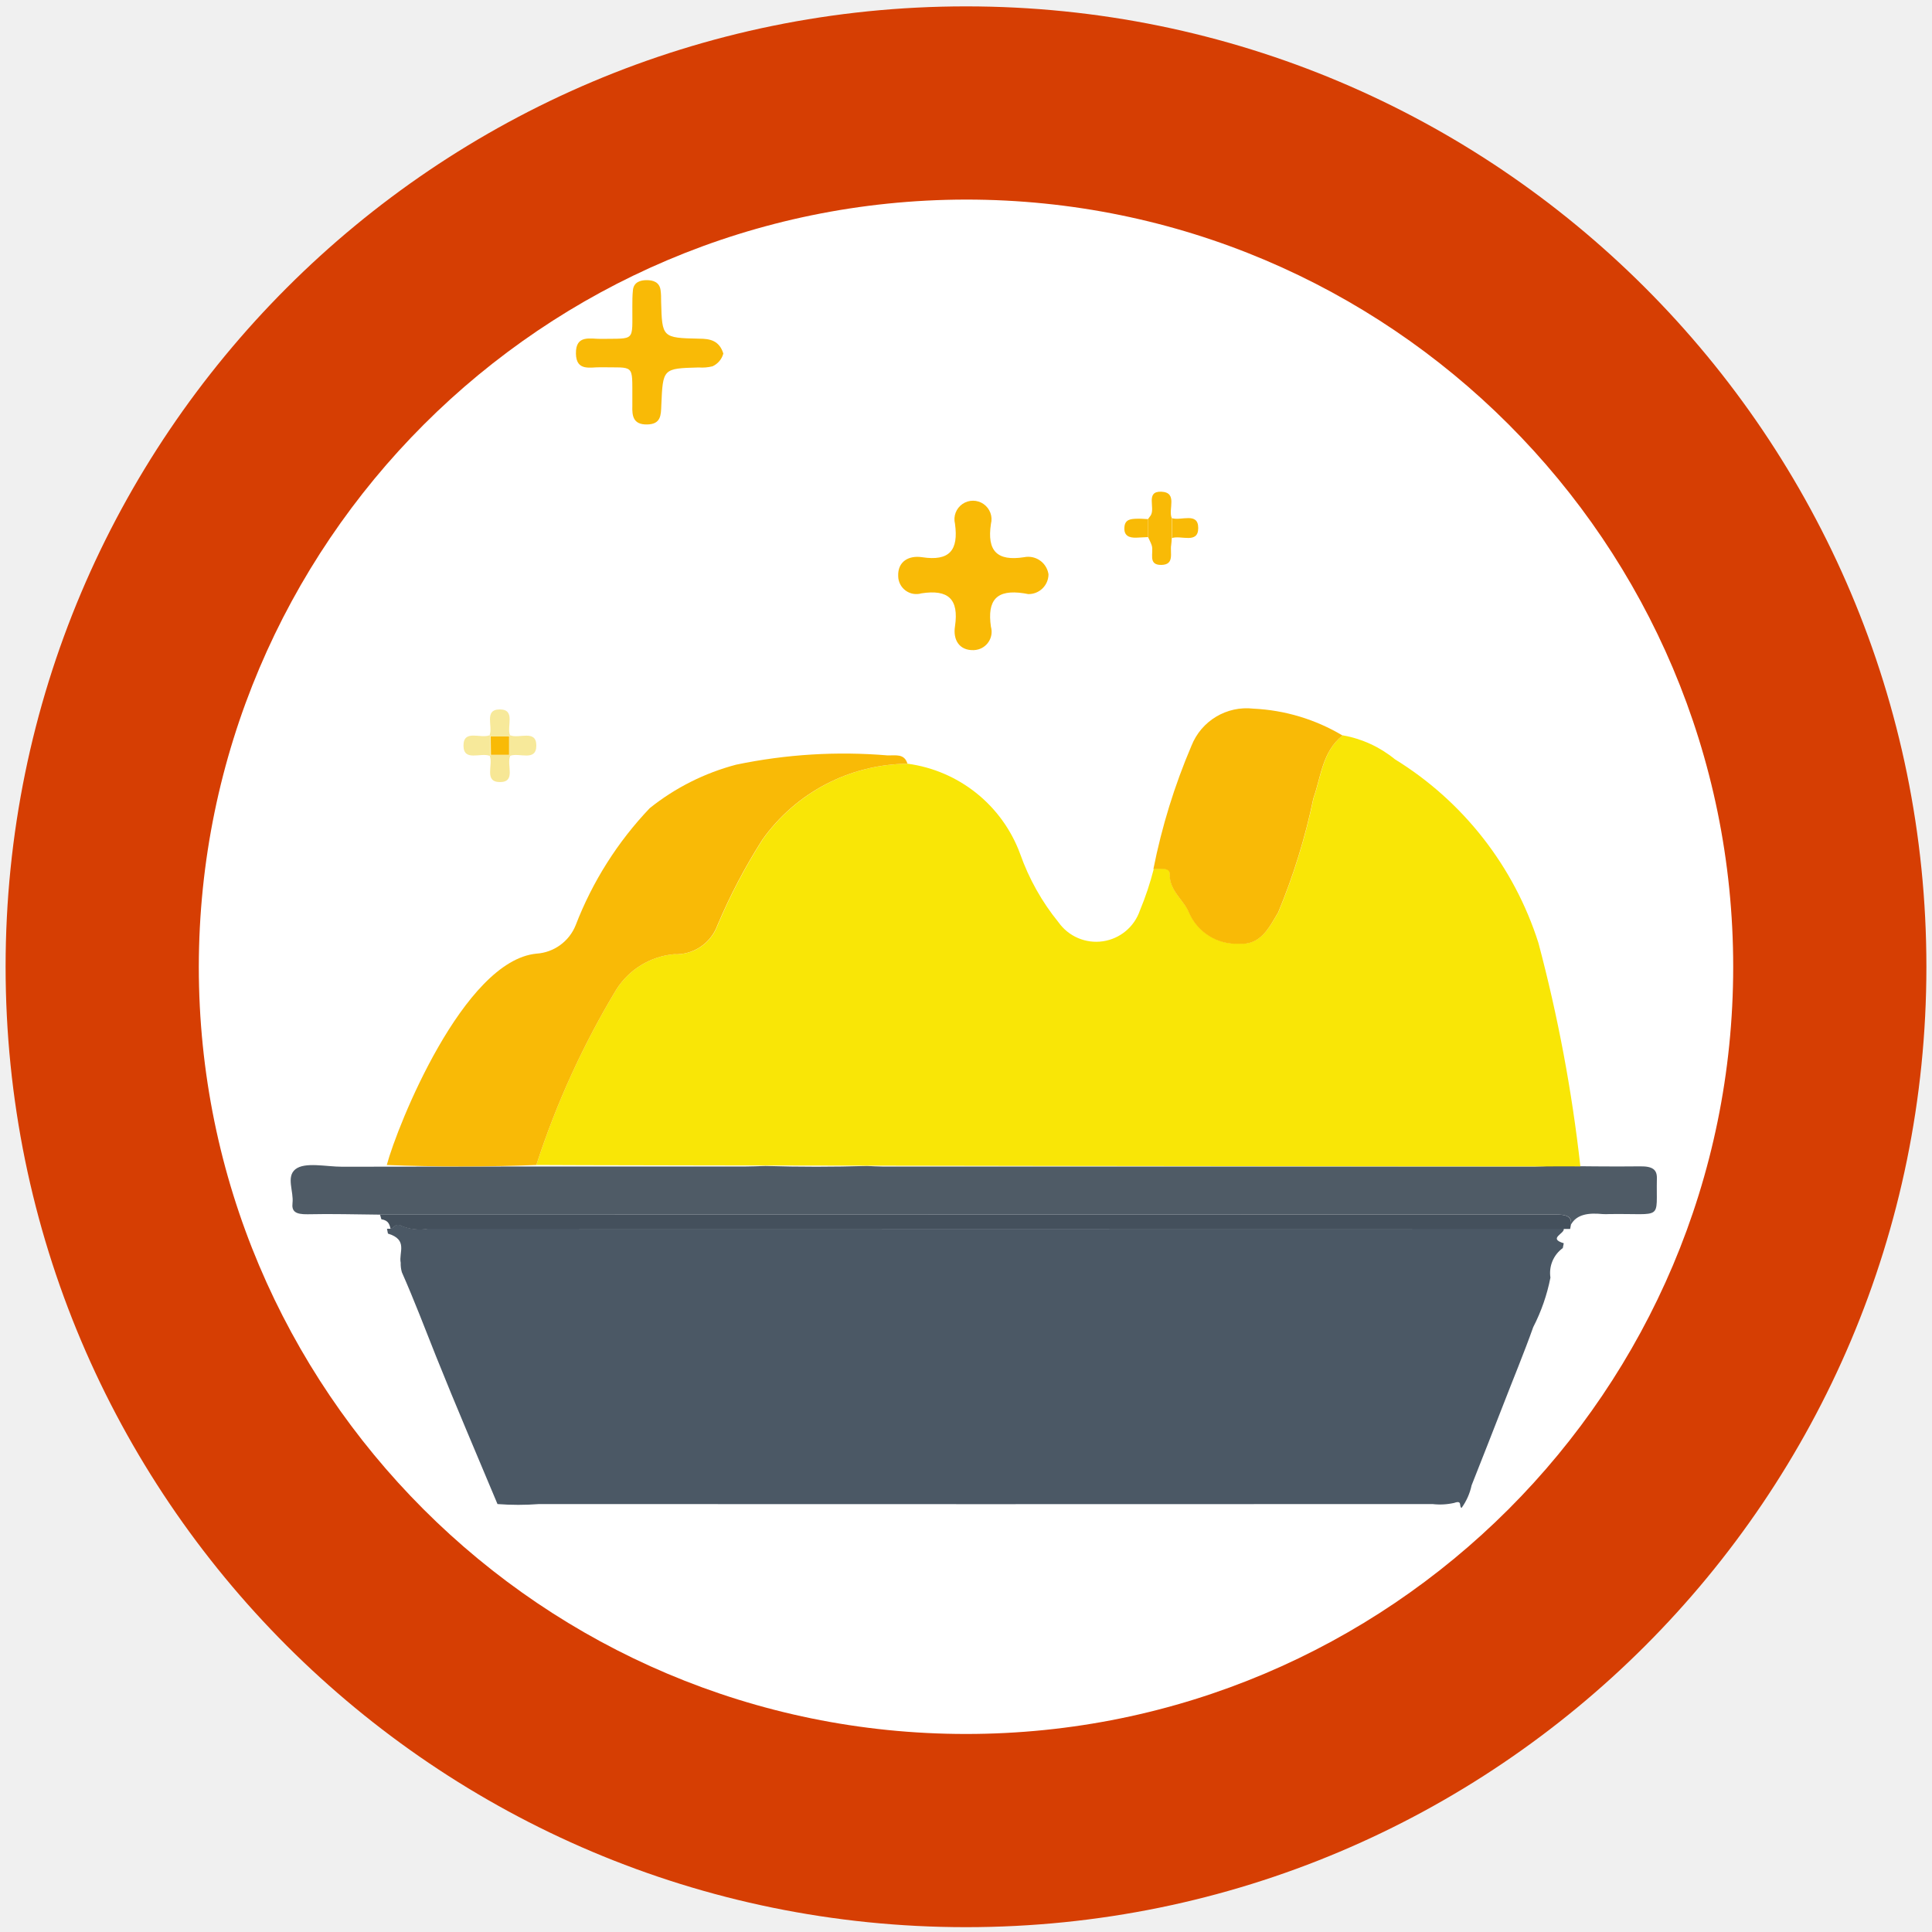
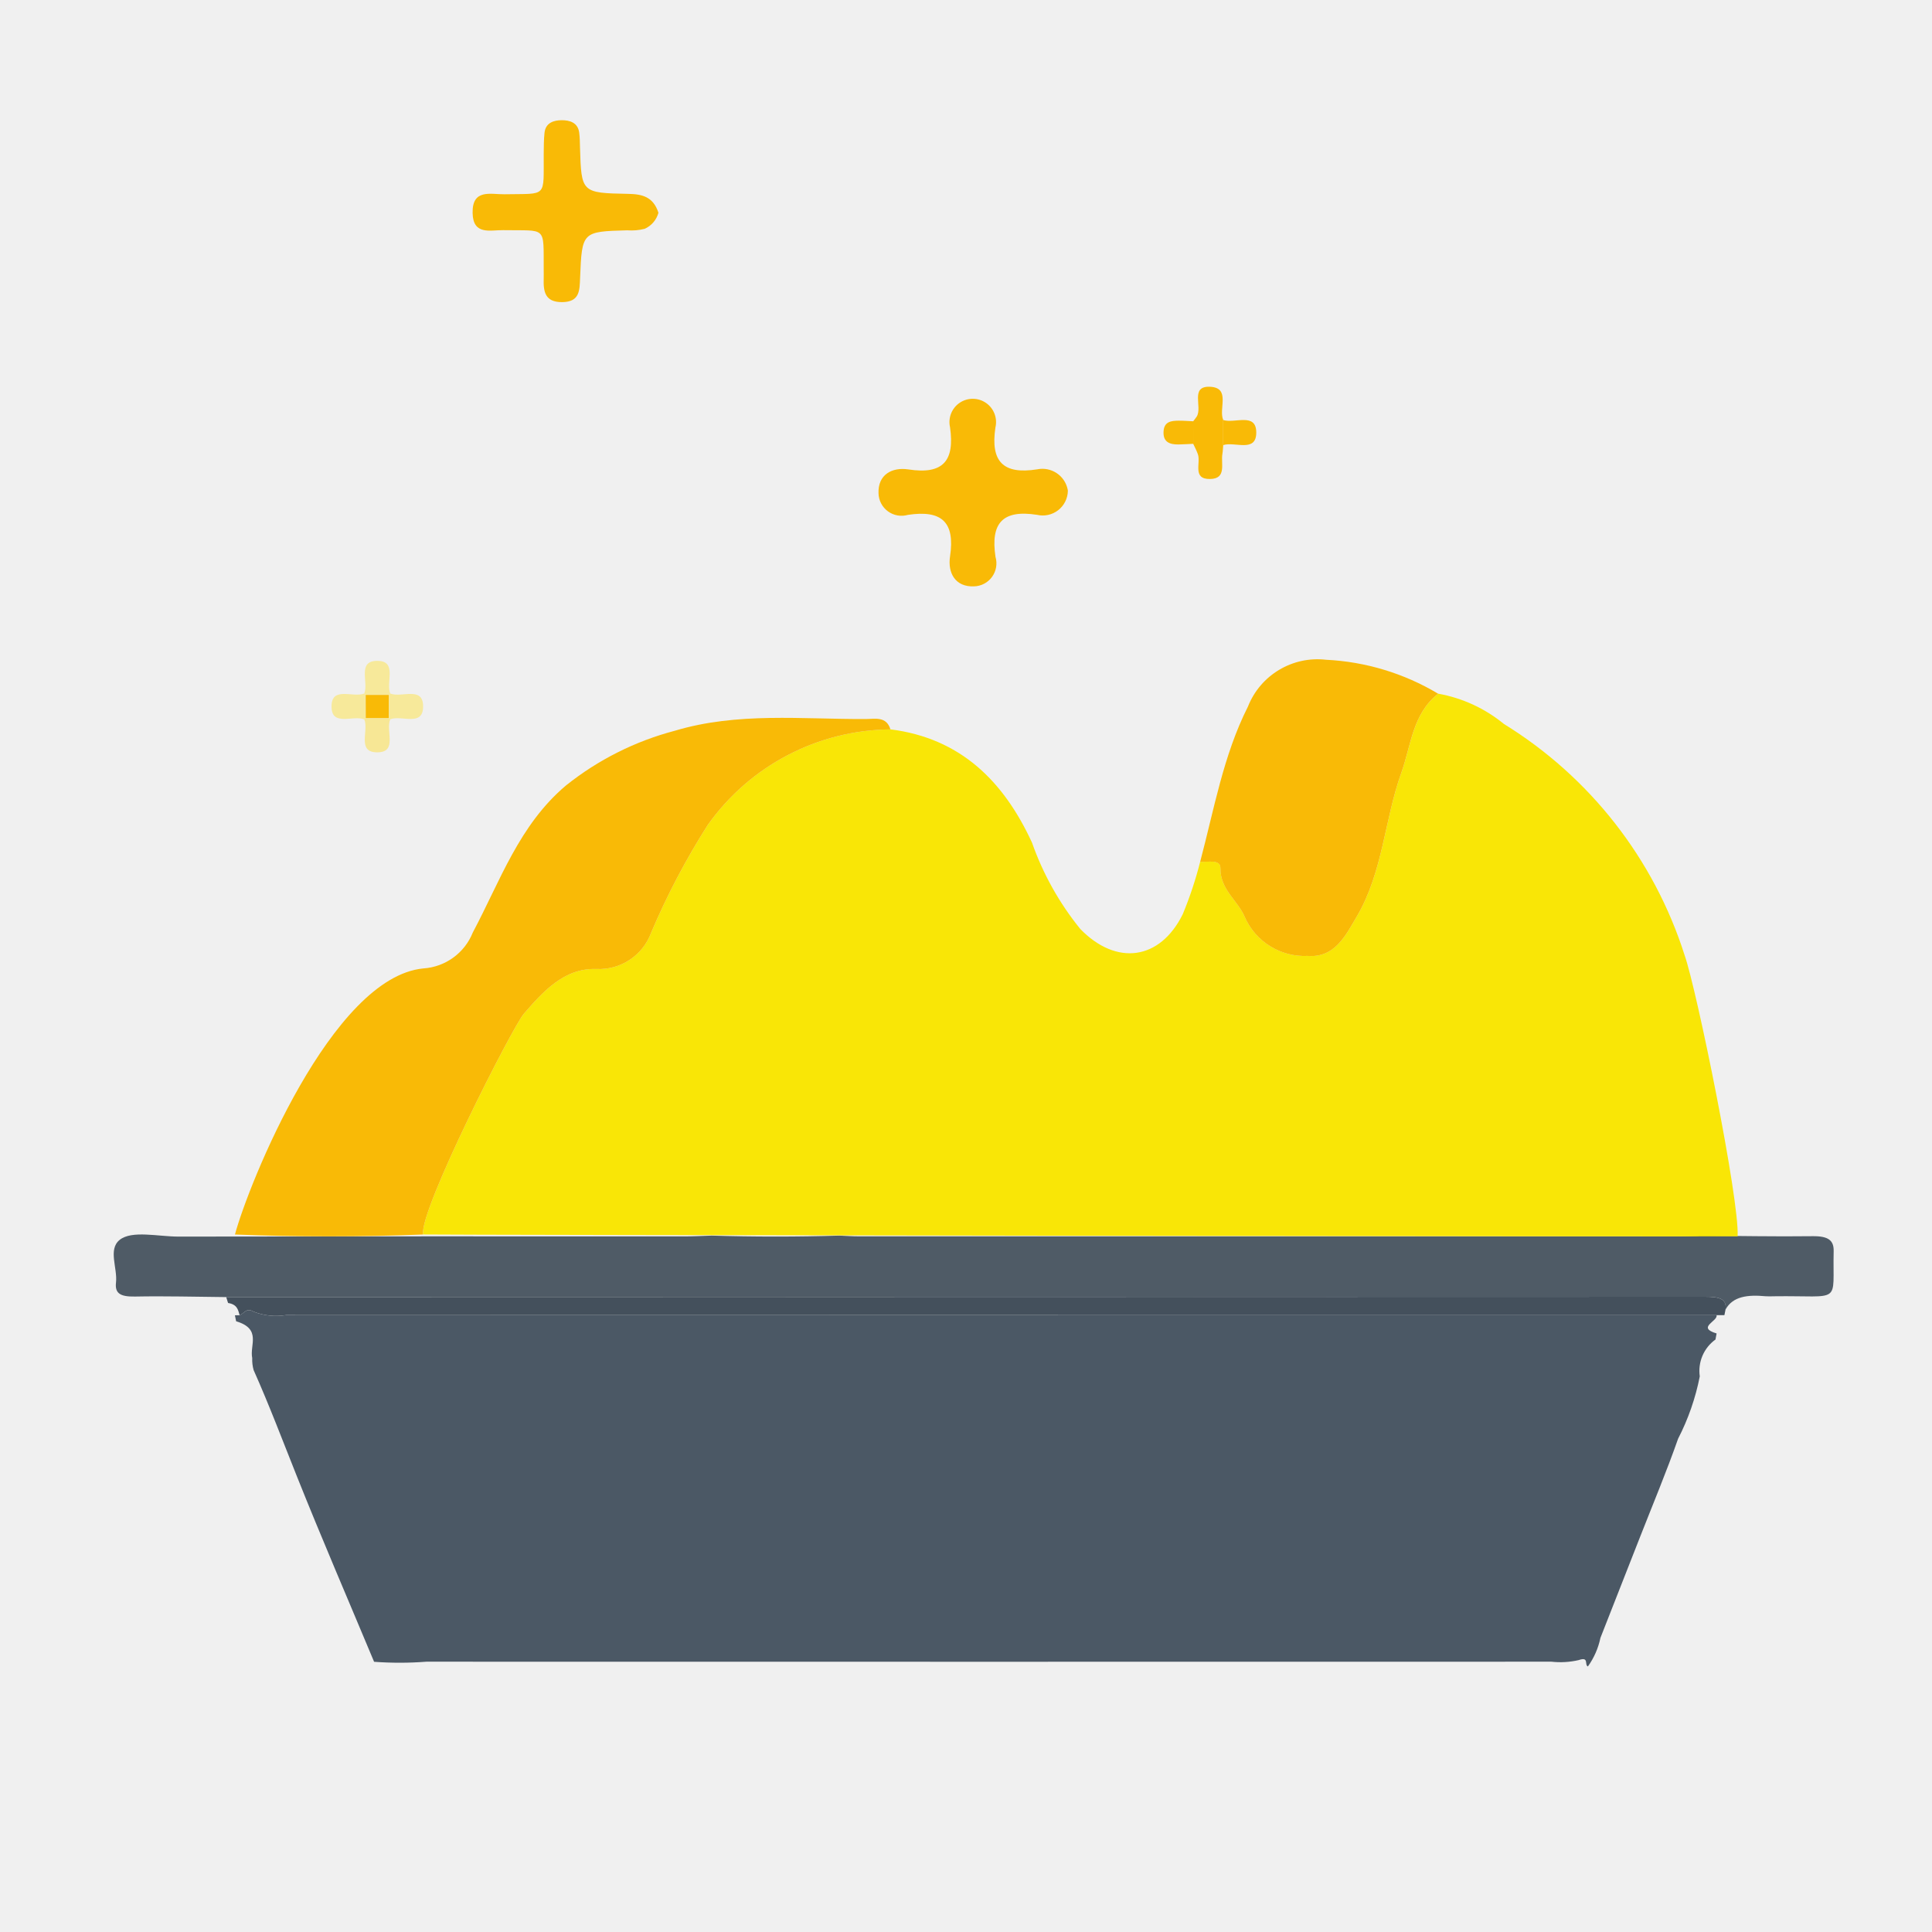
- <svg xmlns="http://www.w3.org/2000/svg" width="10" height="10" viewBox="0 0 10 10">
-   <g id="icon-border">
-     <path d="M5,.033A4.971,4.971,0,1,0,9.971,5.004,4.971,4.971,0,0,0,5,.033Z" fill="#d63e03" />
-     <path d="M5,1.033A3.971,3.971,0,1,1,1.029,5.004,3.976,3.976,0,0,1,5,1.033" fill="#fff" />
-   </g>
-   <g id="icons">
-     <path d="M8.025,6.613a.964.964,0,0,1-.089.256c-.048.135-.104.269-.156.404q-.081.208-.163.415a.31.31,0,0,1-.052.117c-.015-.007.006-.042-.038-.026a.332.332,0,0,1-.112.006q-2.312.001-4.625,0a1.418,1.418,0,0,1-.215,0c-.106-.254-.215-.507-.317-.762-.058-.146-.114-.293-.178-.438a.159.159,0,0,1-.006-.049c-.011-.053.04-.119-.066-.151l-.005-.025.019,0c.018-.006.027-.033.056-.015a.252.252,0,0,0,.135.015q2.94.001,5.881,0c.006.025-.084.05,0,.075l-.005.025A.159.159,0,0,0,8.025,6.613Z" fill="#4b5865" />
-     <path d="M1.967,6.287c-.125-.001-.25-.005-.375-.002-.063.001-.083-.015-.078-.058.007-.06-.034-.136.015-.175s.159-.013.242-.013Q2.81,6.037,3.849,6.038c.038,0,.075-.002.113-.003q.263.008.526,0c.026.001.052.003.078.003H7.949c.026,0,.052-.002.078-.003.154.001.308.004.462.002.066-.001.088.018.087.062-.005.222.038.181-.246.185a.311.311,0,0,1-.035,0c-.071-.007-.134,0-.164.055.007-.046-.028-.053-.085-.053Q5.006,6.287,1.967,6.287Z" fill="#4f5b66" />
-     <path d="M8.18,6.037c-.036.002-5.367-.005-5.404-.007a4.356,4.356,0,0,1,.414-.908.396.396,0,0,1,.298-.183A.228.228,0,0,0,3.714,4.79a2.993,2.993,0,0,1,.233-.444.932.932,0,0,1,.751-.393.723.723,0,0,1,.582.466,1.188,1.188,0,0,0,.199.355.239.239,0,0,0,.421-.061,1.576,1.576,0,0,0,.072-.216c.031.002.084-.012.083.026-.002.089.071.133.1.2a.269.269,0,0,0,.259.161c.111.008.155-.082.203-.163a3.261,3.261,0,0,0,.182-.59c.04-.113.046-.242.151-.325a.588.588,0,0,1,.27.124,1.733,1.733,0,0,1,.743.951A7.913,7.913,0,0,1,8.18,6.037Z" fill="#f9e606" />
-     <path d="M1.967,6.287q3.04,0,6.079-.001c.056,0,.091.007.085.053l-.004.022H8.094q-2.941,0-5.881,0a.25.25,0,0,1-.135-.015c-.029-.018-.038.009-.056.015-.006-.021-.009-.044-.048-.05Z" fill="#44505c" />
-     <path d="M4.697,3.953a.932.932,0,0,0-.751.393,2.984,2.984,0,0,0-.233.444.228.228,0,0,1-.225.149.396.396,0,0,0-.298.183,4.361,4.361,0,0,0-.414.908c-.245.01-.528.01-.774,0,.055-.205.397-1.058.775-1.094a.235.235,0,0,0,.203-.148,1.835,1.835,0,0,1,.383-.605,1.21,1.21,0,0,1,.447-.225,2.72,2.72,0,0,1,.785-.048C4.635,3.911,4.681,3.899,4.697,3.953Z" fill="#f9ba06" />
-     <path d="M6.949,3.807c-.105.083-.111.212-.151.325a3.267,3.267,0,0,1-.182.59c-.048.081-.091.171-.203.163a.268.268,0,0,1-.259-.161c-.028-.068-.101-.111-.1-.2.001-.037-.052-.024-.084-.026a3.221,3.221,0,0,1,.197-.638.307.307,0,0,1,.321-.192A.99.99,0,0,1,6.949,3.807Z" fill="#f9ba06" />
-     <path d="M5.427,2.973a.103.103,0,0,1-.105.102L5.3,3.071c-.142-.022-.191.035-.171.173a.095.095,0,0,1-.064.117.097.097,0,0,1-.024.004c-.077.003-.109-.055-.098-.123.021-.142-.035-.192-.173-.171a.094.094,0,0,1-.121-.089c-.003-.077.056-.108.123-.098.143.022.19-.036.171-.173a.096.096,0,1,1,.186.001c-.021.14.032.194.172.172a.106.106,0,0,1,.125.083Z" fill="#f9ba06" />
-     <path d="M3.744,1.83a.102.102,0,0,1-.056.066.227.227,0,0,1-.072.006c-.185.005-.185.005-.193.195-.002.051-.001.099-.074.1-.071.001-.078-.043-.076-.097,0-.012,0-.025,0-.037-.001-.183.014-.159-.166-.162-.052-.001-.124.022-.126-.07-.002-.101.075-.076.131-.077.179-.003.16.017.161-.167,0-.029,0-.057.003-.085.004-.042.039-.052.071-.052s.066.009.072.051c.003.02.003.041.003.061.005.185.005.187.197.191C3.676,1.753,3.723,1.763,3.744,1.83Z" fill="#f9ba06" />
-     <path d="M5.942,2.687l.014-.019c.025-.039-.029-.126.055-.123.087.004.034.091.054.137v.103c-.001.012-.001.024-.003.036-.007.04.019.102-.051.103-.073.001-.037-.065-.05-.102-.005-.015-.013-.029-.019-.043Z" fill="#f9ba06" />
-     <path d="M2.641,3.806c.046.019.135-.032.135.053s-.089.035-.135.053L2.635,3.907l0-.095Z" fill="#f7e99a" />
-     <path d="M2.641,3.912c-.021.046.032.136-.053.136s-.034-.09-.053-.136l.006-.005H2.635Z" fill="#f7e795" />
-     <path d="M2.534,3.912c-.046-.018-.135.032-.135-.053s.088-.035.134-.053l.006.006,0,.095Z" fill="#f7e99a" />
-     <path d="M2.534,3.806c.019-.046-.031-.134.053-.134s.034.089.053.134l-.006.006H2.54Z" fill="#f7e99a" />
-     <path d="M6.066,2.785V2.682c.048.015.136-.033.136.051S6.113,2.769,6.066,2.785Z" fill="#f9ba06" />
-     <path d="M5.942,2.687V2.78c-.02.001-.041.002-.061.003-.037.001-.065-.01-.061-.055.003-.039.032-.042.061-.043C5.902,2.684,5.922,2.686,5.942,2.687Z" fill="#f9ba06" />
-     <path d="M2.54,3.812h.095l0,.095H2.541Z" fill="#f9ba06" />
-   </g>
+ <svg xmlns="http://www.w3.org/2000/svg" id="icons" width="100" height="100" viewBox="0 0 100 100">
+   <path d="M87.98,71.241a12.144,12.144,0,0,1-1.122,3.227c-.598,1.704-1.305,3.39-1.968,5.082q-1.024,2.613-2.052,5.226a3.905,3.905,0,0,1-.649,1.48c-.193-.087.08-.523-.479-.329a4.209,4.209,0,0,1-1.408.082q-29.115.007-58.23,0a17.973,17.973,0,0,1-2.709.005c-1.336-3.196-2.712-6.384-3.993-9.592-.735-1.839-1.43-3.685-2.243-5.508a1.982,1.982,0,0,1-.072-.622c-.142-.665.503-1.505-.833-1.903l-.063-.309.243-.005c.23-.077.341-.409.71-.189a3.157,3.157,0,0,0,1.694.183q37.022.009,74.044.005c.074.315-1.053.63.001.945l-.058.314A1.999,1.999,0,0,0,87.98,71.241Z" fill="#4b5865" />
+   <path d="M11.709,67.137c-1.575-.014-3.151-.059-4.725-.028-.796.015-1.04-.19-.98-.724.085-.753-.424-1.715.19-2.209.632-.508,2.003-.168,3.047-.17q13.083-.021,26.167-.01c.475,0,.95-.026,1.425-.041q3.309.098,6.617,0c.329.013.657.037.986.037q21.291.003,42.582,0c.329,0,.658-.023.986-.036,1.937.014,3.874.054,5.81.029.833-.011,1.109.224,1.096.778-.064,2.797.482,2.284-3.092,2.332a4.219,4.219,0,0,1-.439-.002c-.899-.083-1.689-.007-2.069.695.085-.582-.356-.67-1.065-.669Q49.978,67.14,11.709,67.137Z" fill="#4f5b66" />
+   <path d="M89.939,63.991c-.46.024-67.579-.069-68.038-.094-.22-1.228,4.634-10.761,5.218-11.433.949-1.091,2.061-2.37,3.75-2.31a2.873,2.873,0,0,0,2.832-1.873,37.645,37.645,0,0,1,2.933-5.583,11.729,11.729,0,0,1,9.455-4.947c3.639.459,5.865,2.693,7.327,5.862a14.955,14.955,0,0,0,2.502,4.473c1.866,1.918,4.122,1.617,5.3-.764a19.78,19.78,0,0,0,.902-2.716c.389.024,1.058-.147,1.05.323-.018,1.121.898,1.673,1.256,2.524a3.38,3.38,0,0,0,3.257,2.023c1.401.105,1.953-1.03,2.553-2.054,1.348-2.302,1.423-4.989,2.299-7.432.51-1.421.578-3.046,1.903-4.086A7.414,7.414,0,0,1,77.839,37.47a21.828,21.828,0,0,1,9.356,11.971C87.824,51.226,90.038,62.1,89.939,63.991Z" fill="#f9e606" />
+   <path d="M11.709,67.137q38.269-.004,76.538-.017c.709,0,1.15.087,1.065.669l-.057.282-.404.002q-37.022,0-74.044-.005a3.155,3.155,0,0,1-1.694-.183c-.369-.221-.48.112-.71.189-.079-.269-.118-.557-.599-.632Z" fill="#44505c" />
+   <path d="M46.089,37.752a11.729,11.729,0,0,0-9.455,4.947,37.655,37.655,0,0,0-2.933,5.583,2.872,2.872,0,0,1-2.832,1.873c-1.688-.06-2.801,1.219-3.75,2.31-.584.671-5.438,10.205-5.218,11.433-3.086.126-6.654.126-9.74,0,.693-2.583,5-13.323,9.757-13.773a2.964,2.964,0,0,0,2.555-1.861c1.416-2.657,2.396-5.565,4.826-7.612A15.246,15.246,0,0,1,34.93,37.823c3.244-.973,6.576-.59,9.881-.606C45.295,37.215,45.878,37.063,46.089,37.752Z" fill="#f9ba06" />
+   <path d="M74.437,35.906c-1.326,1.04-1.394,2.665-1.903,4.086-.876,2.443-.951,5.13-2.299,7.432-.6,1.024-1.152,2.159-2.553,2.054a3.38,3.38,0,0,1-3.257-2.023c-.357-.851-1.274-1.403-1.256-2.524.008-.47-.661-.298-1.05-.323.722-2.712,1.199-5.51,2.476-8.039a3.87,3.87,0,0,1,4.045-2.42A12.477,12.477,0,0,1,74.437,35.906Z" fill="#f9ba06" />
+   <path d="M55.273,25.403a1.3,1.3,0,0,1-1.598,1.244c-1.792-.28-2.41.441-2.148,2.178a1.19,1.19,0,0,1-1.115,1.525c-.966.039-1.367-.695-1.238-1.549.27-1.788-.439-2.413-2.178-2.152a1.191,1.191,0,0,1-1.524-1.116c-.037-.968.699-1.366,1.552-1.235,1.798.277,2.397-.45,2.15-2.181a1.206,1.206,0,1,1,2.348.012c-.261,1.76.399,2.446,2.166,2.163a1.336,1.336,0,0,1,1.575,1.045C55.265,25.358,55.269,25.38,55.273,25.403Z" fill="#f9ba06" />
+   <path d="M34.081,11.013a1.278,1.278,0,0,1-.711.83,2.814,2.814,0,0,1-.912.078c-2.326.067-2.335.065-2.432,2.46-.026.65-.014,1.248-.926,1.257-.892.008-.98-.546-.958-1.221.005-.154,0-.308,0-.462-.014-2.3.177-2.001-2.095-2.042-.656-.012-1.561.281-1.585-.885-.027-1.277.95-.96,1.652-.973,2.256-.042,2.01.211,2.029-2.107.003-.359.003-.719.041-1.075.056-.528.491-.65.894-.651s.833.118.902.644c.033.254.034.511.041.767.07,2.334.069,2.356,2.483,2.401C33.234,10.046,33.813,10.179,34.081,11.013Z" fill="#f9ba06" />
+   <path d="M61.76,21.805c.06-.08.126-.156.18-.24.314-.494-.363-1.591.688-1.546,1.092.047.432,1.141.686,1.72v1.298c-.014.153-.017.307-.043.458-.087.501.235,1.287-.641,1.298-.925.012-.469-.82-.627-1.28-.064-.186-.16-.361-.242-.54Q61.76,22.389,61.76,21.805Z" fill="#f9ba06" />
+   <path d="M20.2,35.897c.581.237,1.702-.403,1.701.668s-1.116.437-1.7.664l-.08-.064q.002-.598.003-1.196Z" fill="#f7e99a" />
+   <path d="M20.201,37.229c-.259.577.403,1.711-.673,1.712-1.077.002-.424-1.129-.673-1.708l.076-.068H20.12Z" fill="#f7e795" />
+   <path d="M18.855,37.233c-.58-.232-1.693.397-1.695-.666s1.112-.439,1.692-.67l.076.071.003,1.196Z" fill="#f7e99a" />
+   <path d="M18.853,35.897c.242-.576-.385-1.692.674-1.691s.431,1.115.673,1.692l-.075.071H18.928Z" fill="#f7e99a" />
+   <path d="M63.314,23.038V21.74c.598.195,1.71-.41,1.71.649S63.912,22.842,63.314,23.038Z" fill="#f9ba06" />
+   <path d="M61.76,21.805V22.972c-.255.011-.509.029-.764.033-.465.006-.811-.131-.769-.693.037-.491.396-.534.769-.538C61.251,21.771,61.505,21.794,61.76,21.805Z" fill="#f9ba06" />
+   <path d="M18.928,35.968H20.124q-.002.599-.003,1.197h-1.19Q18.93,36.566,18.928,35.968Z" fill="#f9ba06" />
</svg>
